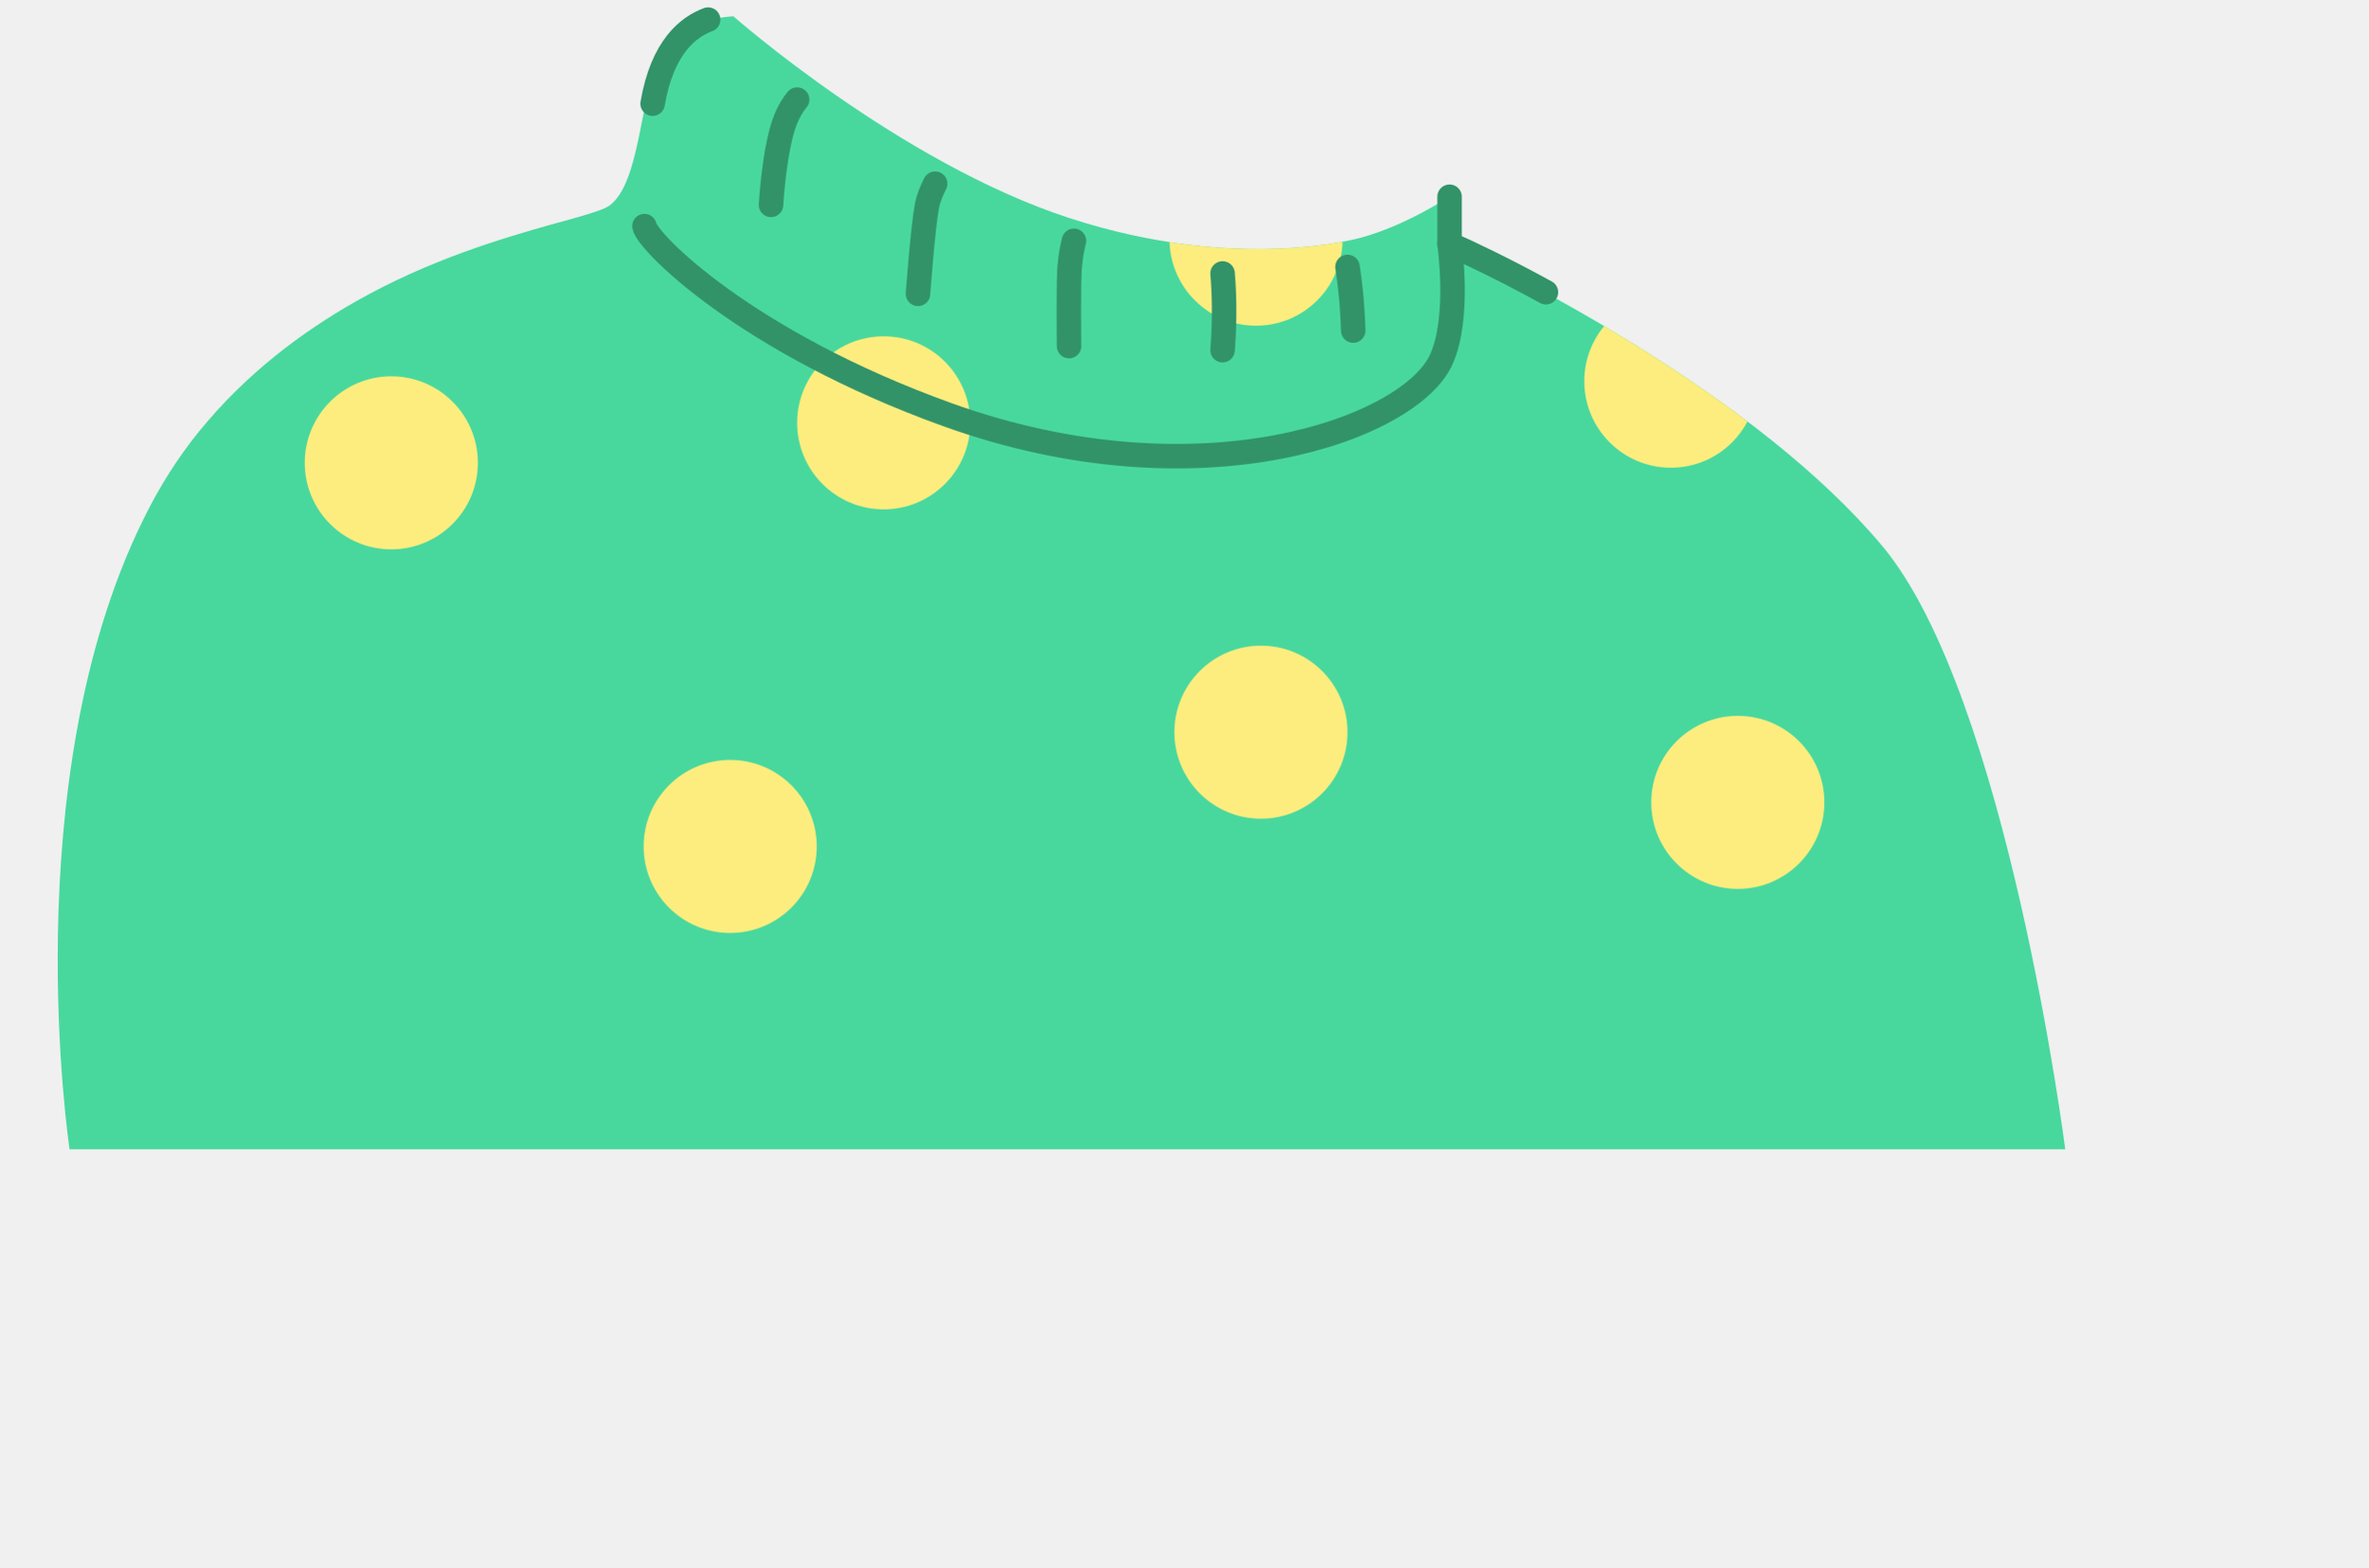
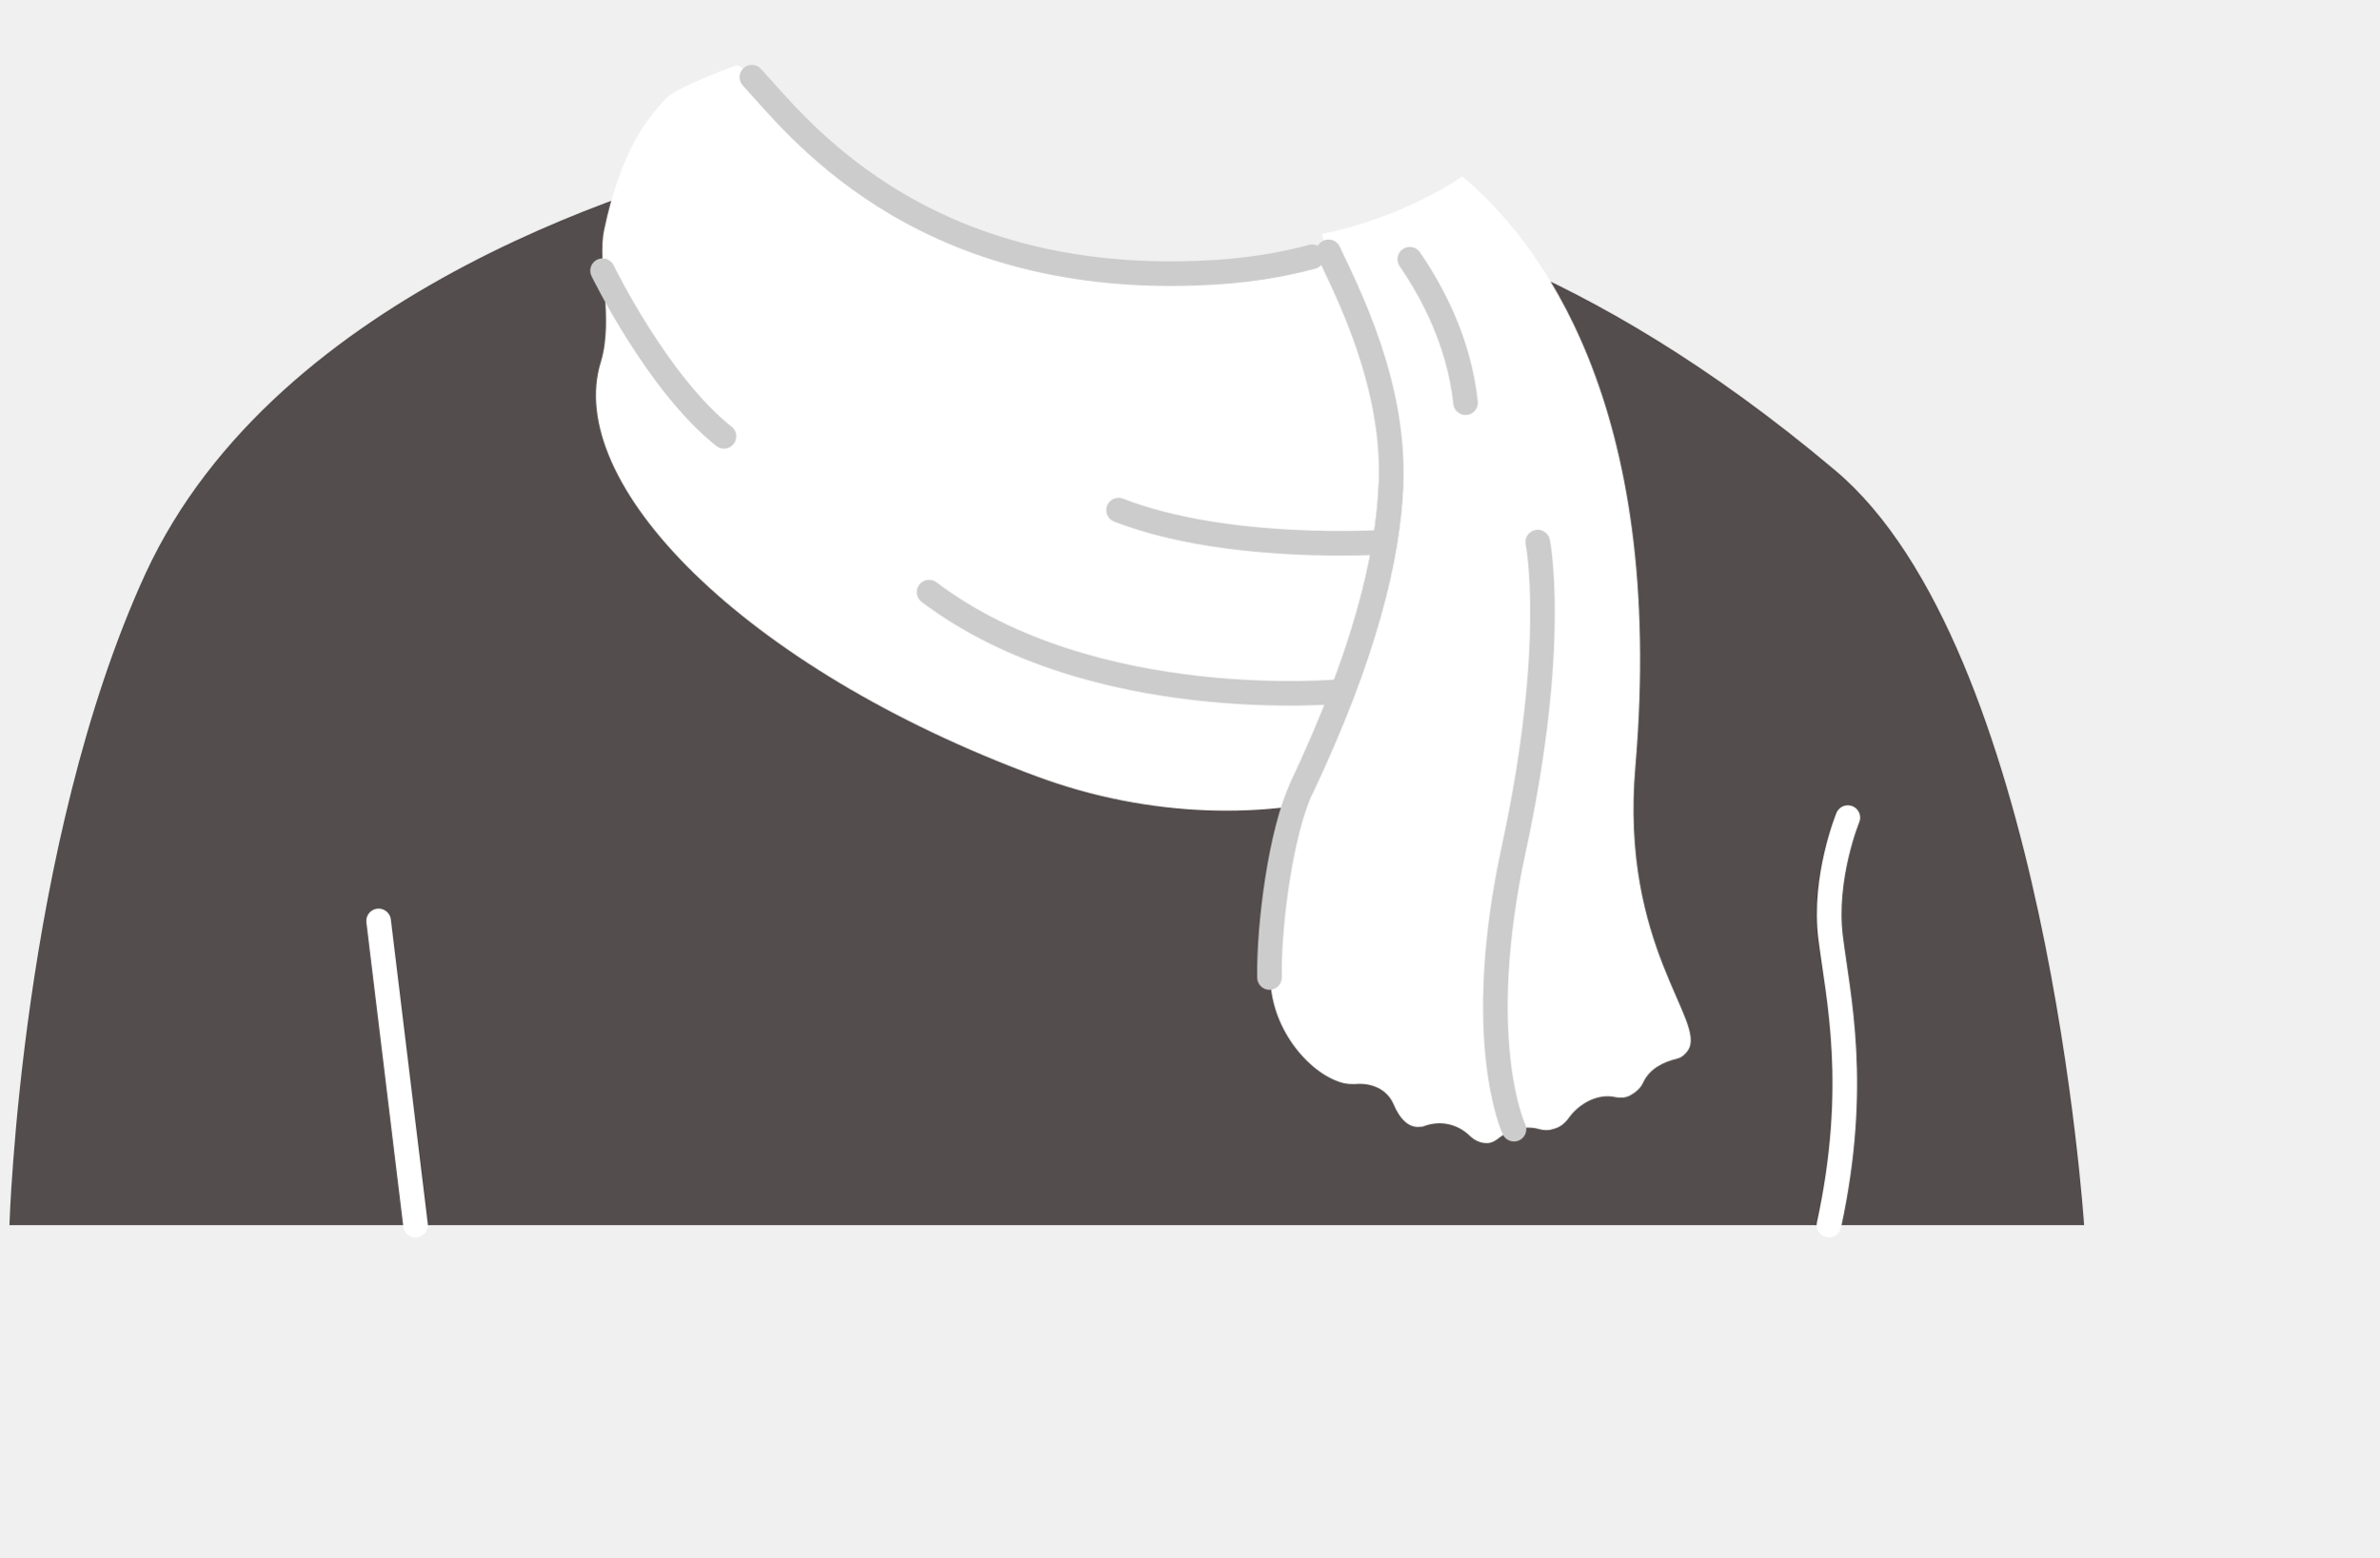
- <svg xmlns="http://www.w3.org/2000/svg" width="290" height="192" viewBox="0 0 290 192" fill="none">
-   <path d="M166.721 29.1C166.721 29.1 151.721 33.5 130.921 26.7C110.121 19.9 89.82 2 89.82 2C89.82 2 83.221 2.1 80.721 7.1C78.32 12.1 78.421 22.4 74.621 25.2C73.721 25.8 71.221 26.5 67.52 27.5C61.52 29.2 52.62 31.8 43.62 36.9C36.92 40.7 30.12 45.8 24.421 52.8C21.82 56 19.52 59.6 17.52 63.7C1.721 95.8 8.521 140.8 8.521 140.8H252.921C252.921 140.8 245.821 85.2 230.521 66.9C215.221 48.6 186.021 33.8 177.421 29.9V24.1C177.521 24.1 172.221 27.6 166.721 29.1Z" fill="#48D89E" />
-   <mask id="mask0_4_1829" style="mask-type:alpha" maskUnits="userSpaceOnUse" x="7" y="2" width="246" height="139">
-     <path d="M166.721 29.1C166.721 29.1 151.721 33.5 130.921 26.7C110.121 19.9 89.82 2 89.82 2C89.82 2 83.221 2.1 80.721 7.1C78.32 12.1 78.421 22.4 74.621 25.2C73.721 25.8 71.221 26.5 67.52 27.5C61.52 29.2 52.62 31.8 43.62 36.9C36.92 40.7 30.12 45.8 24.421 52.8C21.82 56 19.52 59.6 17.52 63.7C1.721 95.8 8.521 140.8 8.521 140.8H252.921C252.921 140.8 245.821 85.2 230.521 66.9C215.221 48.6 186.021 33.8 177.421 29.9V24.1C177.521 24.1 172.221 27.6 166.721 29.1Z" fill="#48D89E" />
-   </mask>
-   <g mask="url(#mask0_4_1829)">
-     <path d="M47.92 67.3C53.775 67.3 58.52 62.554 58.52 56.7C58.52 50.846 53.775 46.1 47.92 46.1C42.066 46.1 37.32 50.846 37.32 56.7C37.32 62.554 42.066 67.3 47.92 67.3Z" fill="#FCED7E" />
-     <path d="M108.22 62.4C114.074 62.4 118.82 57.654 118.82 51.8C118.82 45.946 114.074 41.2 108.22 41.2C102.366 41.2 97.62 45.946 97.62 51.8C97.62 57.654 102.366 62.4 108.22 62.4Z" fill="#FCED7E" />
-     <path d="M153.821 39.9C159.675 39.9 164.421 35.154 164.421 29.3C164.421 23.446 159.675 18.7 153.821 18.7C147.966 18.7 143.221 23.446 143.221 29.3C143.221 35.154 147.966 39.9 153.821 39.9Z" fill="#FCED7E" />
-     <path d="M89.42 114.3C95.275 114.3 100.02 109.554 100.02 103.7C100.02 97.846 95.275 93.1 89.42 93.1C83.566 93.1 78.82 97.846 78.82 103.7C78.82 109.554 83.566 114.3 89.42 114.3Z" fill="#FCED7E" />
-     <path d="M212.821 108.9C218.675 108.9 223.421 104.154 223.421 98.3C223.421 92.446 218.675 87.7 212.821 87.7C206.966 87.7 202.221 92.446 202.221 98.3C202.221 104.154 206.966 108.9 212.821 108.9Z" fill="#FCED7E" />
-     <path d="M154.42 100.3C160.275 100.3 165.02 95.554 165.02 89.7C165.02 83.846 160.275 79.1 154.42 79.1C148.566 79.1 143.82 83.846 143.82 89.7C143.82 95.554 148.566 100.3 154.42 100.3Z" fill="#FCED7E" />
-     <path d="M204.621 57.3C210.475 57.3 215.221 52.554 215.221 46.7C215.221 40.846 210.475 36.1 204.621 36.1C198.766 36.1 194.021 40.846 194.021 46.7C194.021 52.554 198.766 57.3 204.621 57.3Z" fill="#FCED7E" />
-   </g>
-   <path d="M177.52 29.9C177.52 29.9 178.82 38.9 176.52 44C172.82 52.4 147.12 62 116.02 50.8C91.32 41.9 79.22 29.6 78.92 27.7" stroke="#329369" stroke-width="3" stroke-miterlimit="10" stroke-linecap="round" stroke-linejoin="round" />
-   <path d="M97.62 12.2C97.12 12.8 96.62 13.6 96.22 14.6C94.82 18 94.42 25.1 94.42 25.1" stroke="#329369" stroke-width="3" stroke-miterlimit="10" stroke-linecap="round" stroke-linejoin="round" />
-   <path d="M114.52 22.5C114.12 23.3 113.72 24.2 113.52 25.2C113.02 27.8 112.42 36 112.42 36" stroke="#329369" stroke-width="3" stroke-miterlimit="10" stroke-linecap="round" stroke-linejoin="round" />
-   <path d="M131.521 29.5C131.321 30.3 131.121 31.3 131.021 32.5C130.821 33.9 130.921 42.4 130.921 42.4" stroke="#329369" stroke-width="3" stroke-miterlimit="10" stroke-linecap="round" stroke-linejoin="round" />
-   <path d="M149.721 33.5C149.921 35.8 150.021 39 149.721 42.9" stroke="#329369" stroke-width="3" stroke-miterlimit="10" stroke-linecap="round" stroke-linejoin="round" />
-   <path d="M165.021 32.7C165.321 34.6 165.621 37.2 165.721 40.5" stroke="#329369" stroke-width="3" stroke-miterlimit="10" stroke-linecap="round" stroke-linejoin="round" />
-   <path d="M86.72 2.4C84.32 3.3 81.12 5.7 79.92 12.7" stroke="#329369" stroke-width="3" stroke-miterlimit="10" stroke-linecap="round" stroke-linejoin="round" />
-   <path d="M189.321 35.8C184.221 33 180.021 31 177.521 29.9V24.1" stroke="#329369" stroke-width="3" stroke-miterlimit="10" stroke-linecap="round" stroke-linejoin="round" />
+ <svg xmlns="http://www.w3.org/2000/svg" width="290" height="190" viewBox="0 0 290 190" fill="none">
+   <path d="M101.15 29.812C101.15 29.812 99.15 17.413 95.75 18.113C79.95 21.712 33.85 35.112 17.75 69.912C2.55 103.012 1.15 149.412 1.15 149.412H254.05C254.05 149.412 249.45 78.912 223.65 57.312C208.35 44.413 194.55 36.513 183.25 31.712C168.25 25.312 153.15 38.712 148.85 38.413C141.15 38.013 101.15 29.812 101.15 29.812Z" fill="#544D4D" />
+   <path d="M50.65 149.412L46.15 112.312" stroke="white" stroke-width="3" stroke-miterlimit="10" stroke-linecap="round" stroke-linejoin="round" />
+   <path d="M225.25 99.713C225.25 99.713 222.25 107.012 223.15 114.312C224.05 121.612 226.65 132.312 222.95 149.412" stroke="white" stroke-width="3" stroke-miterlimit="10" stroke-linecap="round" stroke-linejoin="round" />
+   <path d="M89.65 8.012C89.65 8.012 82.45 10.613 81.15 12.012C79.85 13.412 79.25 14.312 79.25 14.312C79.25 14.312 75.65 18.312 73.65 28.012C72.75 32.112 74.85 38.812 73.25 44.112C68.65 58.812 90.45 81.412 126.45 94.713C153.75 104.812 183.85 95.612 188.05 76.612C192.05 58.312 189.65 50.013 187.75 44.112C183.95 32.712 182.75 29.512 177.65 25.113C174.45 22.312 172.25 28.113 160.25 31.413C156.55 32.413 152.05 33.212 146.25 33.413C111.75 34.712 97.15 15.113 91.95 9.512C90.65 8.412 90.05 7.812 89.65 8.012Z" fill="white" />
+   <path d="M159.95 31.312C156.25 32.312 151.75 33.112 145.95 33.312C111.45 34.612 96.85 15.012 91.65 9.412" stroke="#CCCCCC" stroke-width="3" stroke-miterlimit="10" stroke-linecap="round" stroke-linejoin="round" />
+   <path d="M178.25 21.512C187.35 29.113 203.15 49.013 199.35 93.513C197.45 115.512 208.15 124.612 205.75 128.112C205.35 128.712 204.85 129.012 204.45 129.112C202.75 129.512 201.15 130.312 200.35 131.912C200.05 132.612 199.55 133.112 198.85 133.512C198.25 133.912 197.55 133.912 196.95 133.812C194.85 133.312 192.55 134.512 191.25 136.312C190.75 137.012 190.15 137.512 189.25 137.712C188.65 137.912 188.05 137.812 187.65 137.712C185.95 137.212 184.05 137.712 182.55 138.912C182.15 139.212 181.75 139.412 181.25 139.412C180.35 139.412 179.65 139.012 179.05 138.412C177.65 137.112 175.65 136.612 173.65 137.312C173.45 137.412 173.35 137.412 173.15 137.412C171.75 137.612 170.65 136.512 169.85 134.612C169.05 132.812 167.15 132.012 165.15 132.212C164.75 132.212 164.35 132.212 163.85 132.112C159.95 131.212 154.95 125.812 154.85 119.212C154.75 112.712 156.25 101.412 158.75 96.112C166.45 79.812 169.25 68.112 169.65 59.312C170.45 43.212 160.25 28.812 161.25 28.512C171.45 26.413 178.25 21.512 178.25 21.512Z" fill="white" />
+   <path d="M158.65 96.112C166.35 79.812 169.15 68.112 169.55 59.312C170.15 46.913 164.15 35.413 161.95 30.712" stroke="#CCCCCC" stroke-width="3" stroke-miterlimit="10" stroke-linecap="round" stroke-linejoin="round" />
+   <path d="M154.751 119.212C154.651 112.712 156.151 101.412 158.651 96.112C166.351 79.812 169.151 68.112 169.551 59.312" stroke="#CCCCCC" stroke-width="3" stroke-miterlimit="10" stroke-linecap="round" stroke-linejoin="round" />
+   <path d="M163.651 84.312C163.651 84.312 133.251 87.312 113.251 72.213" stroke="#CCCCCC" stroke-width="3" stroke-miterlimit="10" stroke-linecap="round" stroke-linejoin="round" />
+   <path d="M171.851 31.613C174.651 35.712 177.851 41.712 178.651 49.112" stroke="#CCCCCC" stroke-width="3" stroke-miterlimit="10" stroke-linecap="round" stroke-linejoin="round" />
+   <path d="M184.551 137.713C184.551 137.713 179.451 126.913 184.551 103.413C189.951 78.412 187.451 66.112 187.451 66.112" stroke="#CCCCCC" stroke-width="3" stroke-miterlimit="10" stroke-linecap="round" stroke-linejoin="round" />
+   <path d="M73.45 33.013C73.45 33.013 80.15 46.813 88.25 53.213" stroke="#CCCCCC" stroke-width="3" stroke-miterlimit="10" stroke-linecap="round" stroke-linejoin="round" />
+   <path d="M168.751 66.112C168.751 66.112 149.751 67.412 136.351 62.212" stroke="#CCCCCC" stroke-width="3" stroke-miterlimit="10" stroke-linecap="round" stroke-linejoin="round" />
</svg>
